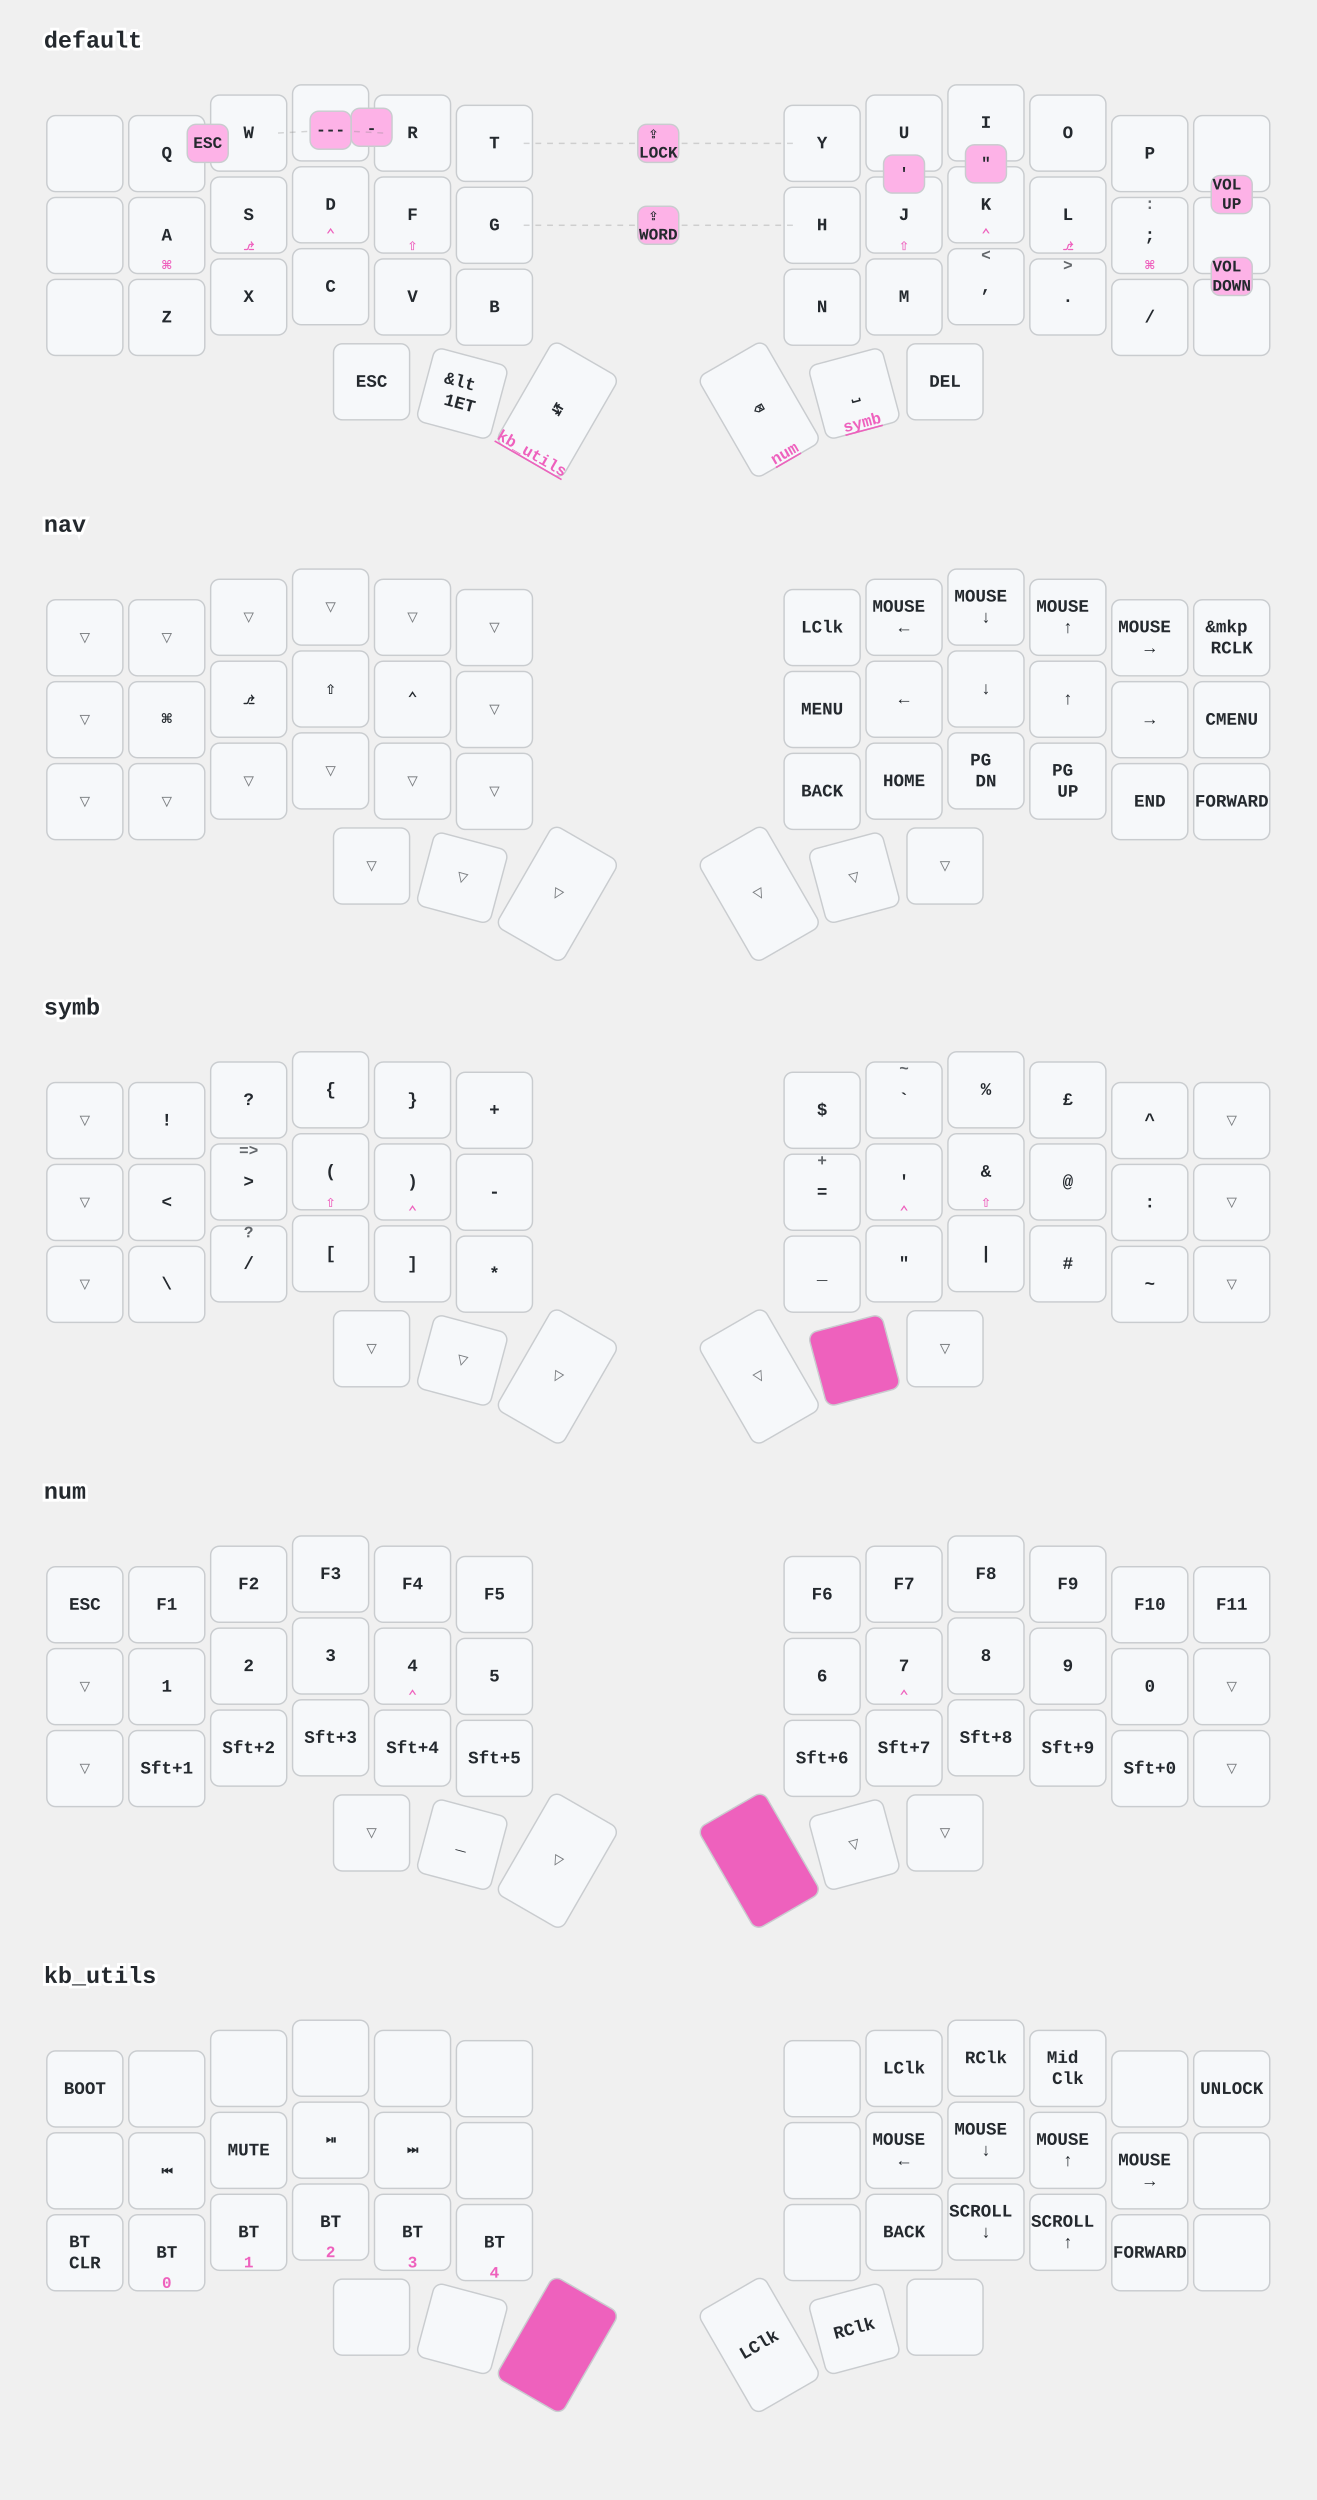
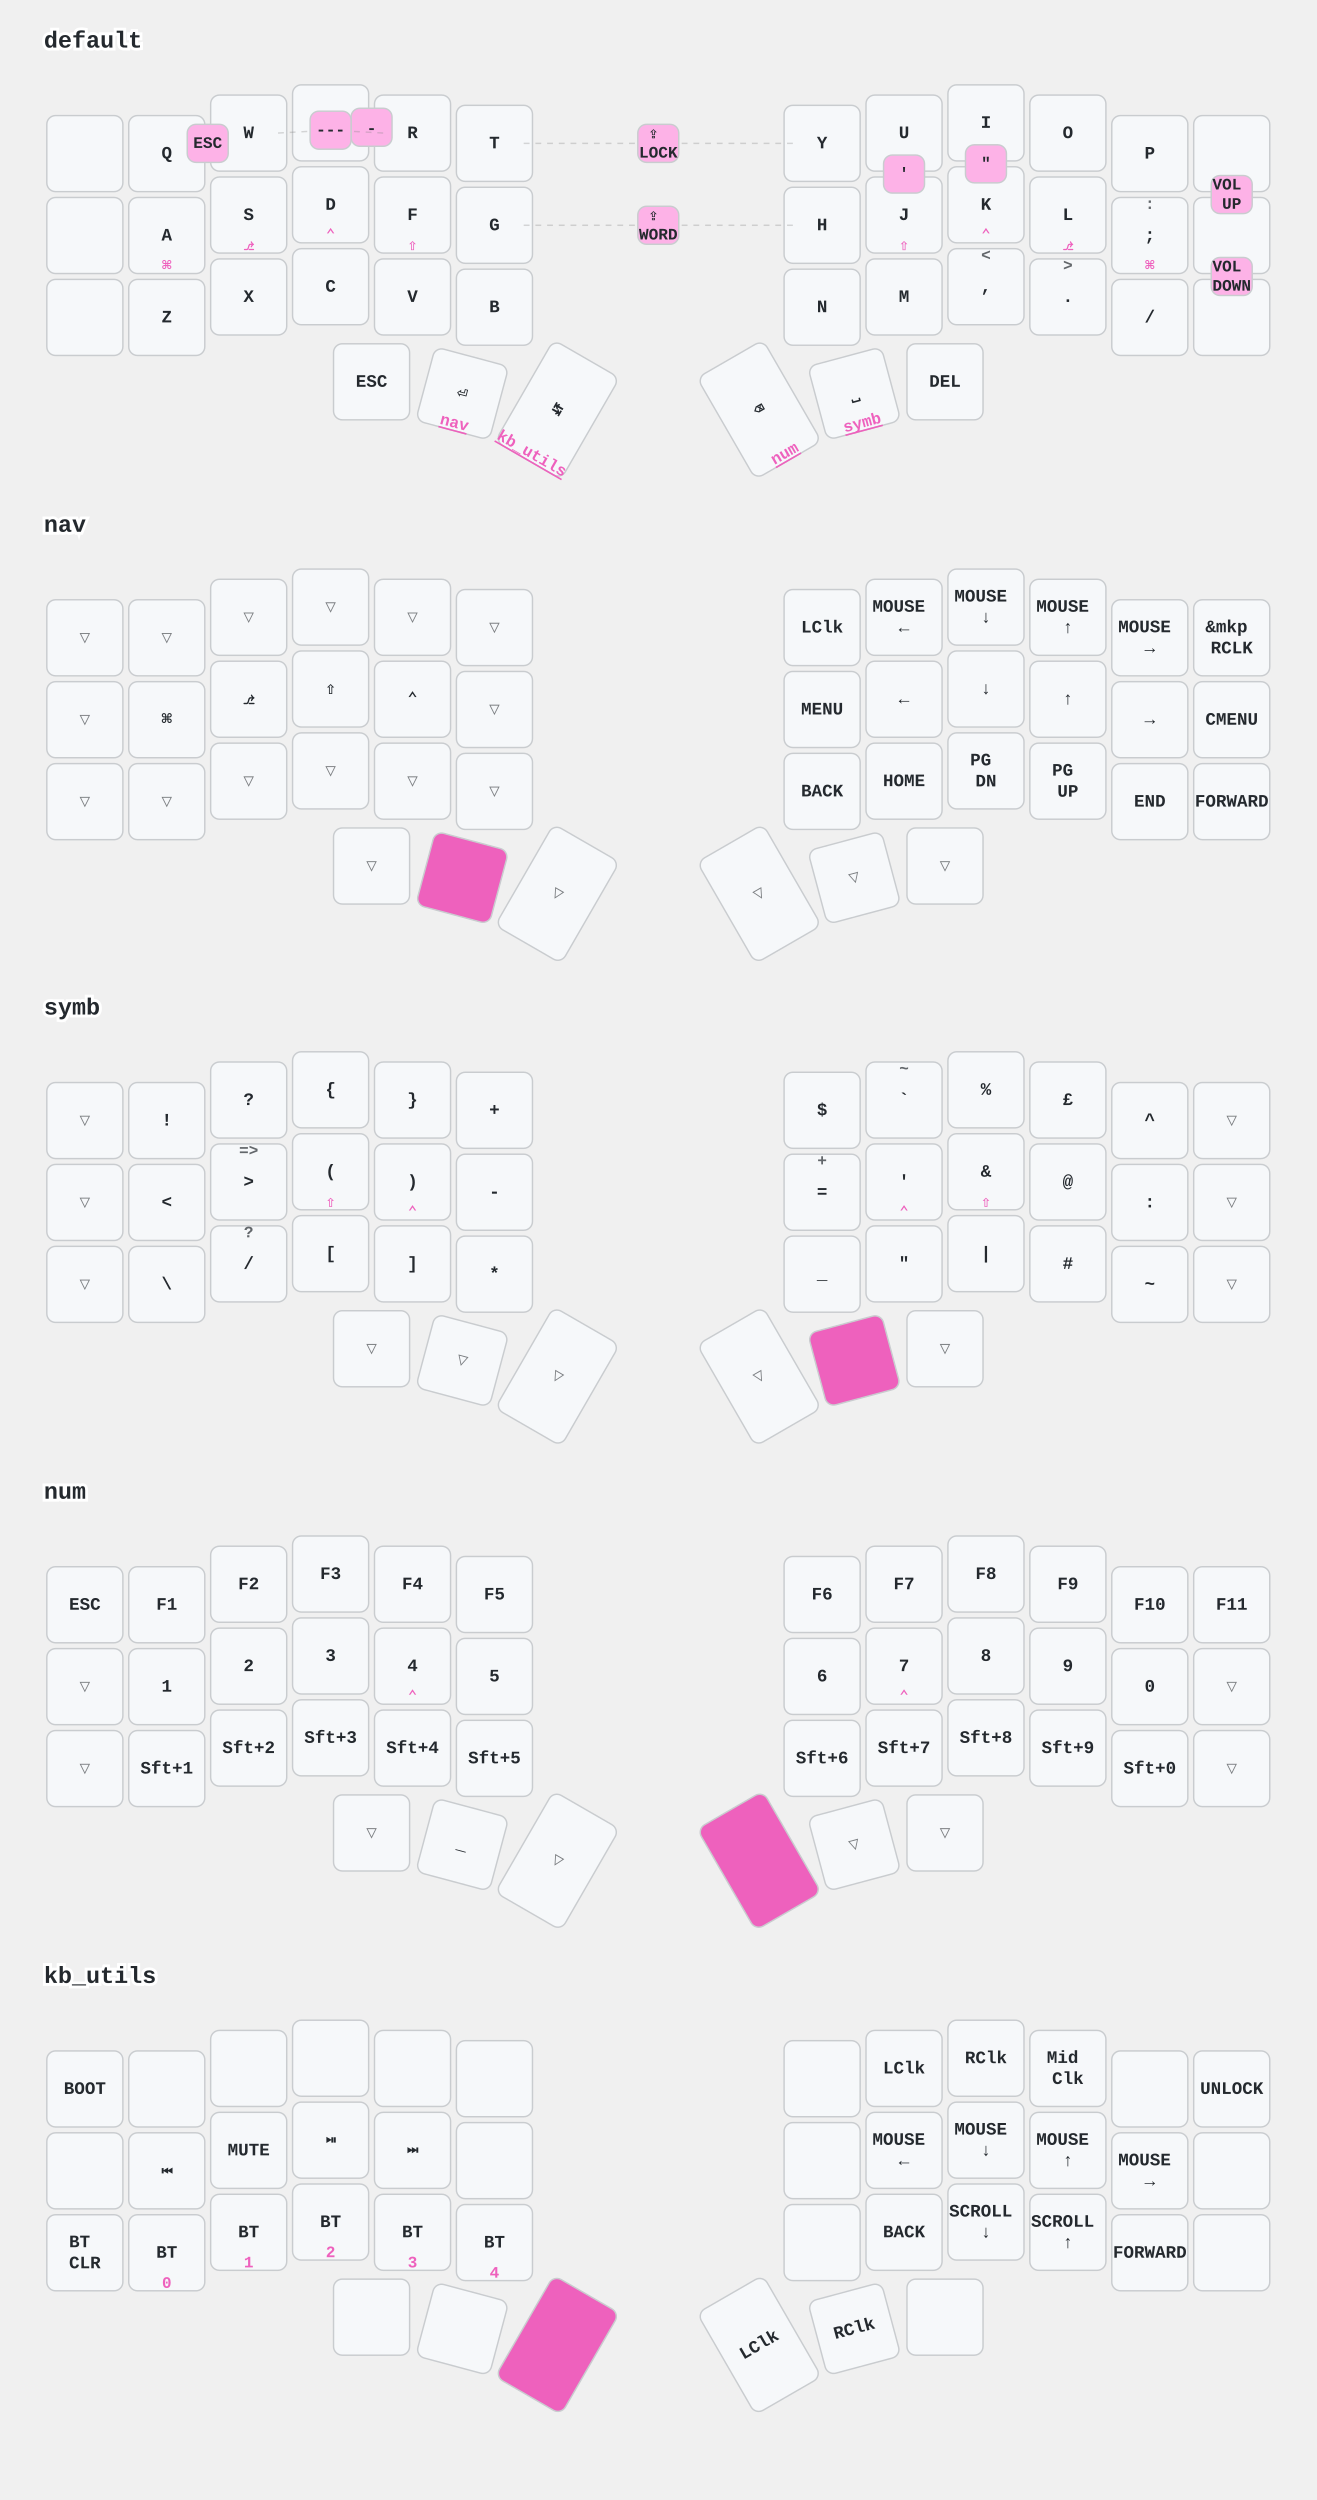
<svg xmlns="http://www.w3.org/2000/svg" width="900" height="1709" viewBox="0 0 900 1709" class="keymap">
  <style>/* inherit to force styles through use tags */
svg path {
    fill: inherit;
}

/* font and background color specifications */
svg.keymap {
    font-family: SFMono-Regular,Consolas,Liberation Mono,Menlo,monospace;
    font-size: 14px;
    font-kerning: normal;
    text-rendering: optimizeLegibility;
    fill: #24292e;
}

/* default key styling */
rect.key {
    fill: #f6f8fa;
}

rect.key, rect.combo {
    stroke: #c9cccf;
    stroke-width: 1;
}

/* default key side styling, only used is draw_key_sides is set */
rect.side {
    filter: brightness(90%);
}

/* color accent for combo boxes */
rect.combo, rect.combo-separate {
    fill: #cdf;
}

/* color accent for held keys */
rect.held, rect.combo.held {
    fill: #fdd;
}

/* color accent for ghost (optional) keys */
rect.ghost, rect.combo.ghost {
    stroke-dasharray: 4, 4;
    stroke-width: 2;
}

text {
    text-anchor: middle;
    dominant-baseline: middle;
}

/* styling for layer labels */
text.label {
    font-weight: bold;
    text-anchor: start;
    stroke: white;
    stroke-width: 4;
    paint-order: stroke;
}

/* styling for optional footer */
text.footer {
    text-anchor: end;
    dominant-baseline: auto;
    stroke: white;
    stroke-width: 4;
    paint-order: stroke;
}

/* styling for combo tap, and key non-tap label text */
text.combo, text.hold, text.shifted, text.left, text.right {
    font-size: 11px;
}

text.hold {
    text-anchor: middle;
    dominant-baseline: auto;
}

text.shifted {
    text-anchor: middle;
    dominant-baseline: hanging;
}

text.left {
    text-anchor: start;
}

text.right {
    text-anchor: end;
}

text.layer-activator {
    text-decoration: underline;
}

/* styling for hold/shifted label text in combo box */
text.combo.hold, text.combo.shifted, text.combo.left, text.combo.right {
    font-size: 8px;
}

/* lighter symbol for transparent keys */
text.trans {
    fill: #7b7e81;
}

/* styling for combo dendrons */
path.combo {
    stroke-width: 1;
    stroke: gray;
    fill: none;
}

/* Start Tabler Icons Cleanup */
/* cannot use height/width with glyphs */
.icon-tabler &gt; path {
    fill: inherit;
    stroke: inherit;
    stroke-width: 2;
}
/* hide tabler's default box */
.icon-tabler &gt; path[stroke="none"][fill="none"] {
    visibility: hidden;
}
/* End Tabler Icons Cleanup */

/* font and background color specifications */
    svg.keymap {
      font-family: Ubuntu Mono, Inconsolata, Consolas, Liberation Mono, Menlo, monospace;
      font-size: 12px;
      font-weight: bold;
      text-rendering: optimizeLegibility;
    }

    /* default key styling */
    rect {
        fill: #f6f8fa;
        stroke: #c9cccf;
        stroke-width: 1;
    }

    /* color accent for combo boxes */
    rect.combo {
        fill: #fdb2e7;
    }

    /* color accent for held keys */
    rect.held, rect.combo.held {
        fill: #ee61bd;
    }

    /* color accent for ghost (optional) keys */
    rect.ghost, rect.combo.ghost {
        fill: #ddd;
    }

    text {
        text-anchor: middle;
        dominant-baseline: middle;
    }

    /* styling for layer labels */
    text.label {
        font-weight: bold;
        font-size: 16px;
        text-anchor: start;
        stroke: white;
        fill: #ee61bd
        stroke-width: 2;
        paint-order: stroke;
    }

    /* styling for combo tap, and key hold/shifted label text */
    text.combo, text.hold, text.shifted {
        font-size: 11px;
    }

    text.hold {
        text-anchor: middle;
        dominant-baseline: auto;
        fill: #ee61bd;
    }

    text.shifted {
        text-anchor: middle;
        dominant-baseline: hanging;
        opacity: 0.7;
    }

    /* styling for hold/shifted label text in combo box */
    text.combo.hold, text.combo.shifted {
        font-size: 8px;
    }

    /* styling for combo dendrons */
    path {
        stroke-width: 1;
        stroke: gray;
        fill: none;
    }
    path.combo {
      stroke-dasharray: 4, 4;
      stroke-opacity: 0.3;
    }
    path.combo {
      stroke-dasharray: 4, 4;
      stroke-opacity: 0.3;
    }</style>
  <g transform="translate(30, 0)" class="layer-default">
    <text x="0" y="28" class="label" id="default">default</text>
    <g transform="translate(0, 56)">
      <g transform="translate(28, 49)" class="key keypos-0">
        <rect rx="6" ry="6" x="-26" y="-26" width="52" height="52" class="key" />
      </g>
      <g transform="translate(84, 49)" class="key keypos-1">
        <rect rx="6" ry="6" x="-26" y="-26" width="52" height="52" class="key" />
        <text x="0" y="0" class="key tap">Q</text>
      </g>
      <g transform="translate(140, 35)" class="key keypos-2">
        <rect rx="6" ry="6" x="-26" y="-26" width="52" height="52" class="key" />
        <text x="0" y="0" class="key tap">W</text>
      </g>
      <g transform="translate(196, 28)" class="key keypos-3">
        <rect rx="6" ry="6" x="-26" y="-26" width="52" height="52" class="key" />
        <text x="0" y="0" class="key tap">E</text>
      </g>
      <g transform="translate(252, 35)" class="key keypos-4">
        <rect rx="6" ry="6" x="-26" y="-26" width="52" height="52" class="key" />
        <text x="0" y="0" class="key tap">R</text>
      </g>
      <g transform="translate(308, 42)" class="key keypos-5">
        <rect rx="6" ry="6" x="-26" y="-26" width="52" height="52" class="key" />
        <text x="0" y="0" class="key tap">T</text>
      </g>
      <g transform="translate(532, 42)" class="key keypos-6">
        <rect rx="6" ry="6" x="-26" y="-26" width="52" height="52" class="key" />
        <text x="0" y="0" class="key tap">Y</text>
      </g>
      <g transform="translate(588, 35)" class="key keypos-7">
        <rect rx="6" ry="6" x="-26" y="-26" width="52" height="52" class="key" />
        <text x="0" y="0" class="key tap">U</text>
      </g>
      <g transform="translate(644, 28)" class="key keypos-8">
        <rect rx="6" ry="6" x="-26" y="-26" width="52" height="52" class="key" />
        <text x="0" y="0" class="key tap">I</text>
      </g>
      <g transform="translate(700, 35)" class="key keypos-9">
        <rect rx="6" ry="6" x="-26" y="-26" width="52" height="52" class="key" />
        <text x="0" y="0" class="key tap">O</text>
      </g>
      <g transform="translate(756, 49)" class="key keypos-10">
        <rect rx="6" ry="6" x="-26" y="-26" width="52" height="52" class="key" />
        <text x="0" y="0" class="key tap">P</text>
      </g>
      <g transform="translate(812, 49)" class="key keypos-11">
        <rect rx="6" ry="6" x="-26" y="-26" width="52" height="52" class="key" />
      </g>
      <g transform="translate(28, 105)" class="key keypos-12">
        <rect rx="6" ry="6" x="-26" y="-26" width="52" height="52" class="key" />
      </g>
      <g transform="translate(84, 105)" class="key keypos-13">
        <rect rx="6" ry="6" x="-26" y="-26" width="52" height="52" class="key" />
        <text x="0" y="0" class="key tap">A</text>
        <text x="0" y="24" class="key hold">⌘</text>
      </g>
      <g transform="translate(140, 91)" class="key keypos-14">
        <rect rx="6" ry="6" x="-26" y="-26" width="52" height="52" class="key" />
        <text x="0" y="0" class="key tap">S</text>
        <text x="0" y="24" class="key hold">⎇</text>
      </g>
      <g transform="translate(196, 84)" class="key keypos-15">
        <rect rx="6" ry="6" x="-26" y="-26" width="52" height="52" class="key" />
        <text x="0" y="0" class="key tap">D</text>
        <text x="0" y="24" class="key hold">⌃</text>
      </g>
      <g transform="translate(252, 91)" class="key keypos-16">
        <rect rx="6" ry="6" x="-26" y="-26" width="52" height="52" class="key" />
        <text x="0" y="0" class="key tap">F</text>
        <text x="0" y="24" class="key hold">⇧</text>
      </g>
      <g transform="translate(308, 98)" class="key keypos-17">
        <rect rx="6" ry="6" x="-26" y="-26" width="52" height="52" class="key" />
        <text x="0" y="0" class="key tap">G</text>
      </g>
      <g transform="translate(532, 98)" class="key keypos-18">
        <rect rx="6" ry="6" x="-26" y="-26" width="52" height="52" class="key" />
        <text x="0" y="0" class="key tap">H</text>
      </g>
      <g transform="translate(588, 91)" class="key keypos-19">
        <rect rx="6" ry="6" x="-26" y="-26" width="52" height="52" class="key" />
        <text x="0" y="0" class="key tap">J</text>
        <text x="0" y="24" class="key hold">⇧</text>
      </g>
      <g transform="translate(644, 84)" class="key keypos-20">
        <rect rx="6" ry="6" x="-26" y="-26" width="52" height="52" class="key" />
        <text x="0" y="0" class="key tap">K</text>
        <text x="0" y="24" class="key hold">⌃</text>
      </g>
      <g transform="translate(700, 91)" class="key keypos-21">
        <rect rx="6" ry="6" x="-26" y="-26" width="52" height="52" class="key" />
        <text x="0" y="0" class="key tap">L</text>
        <text x="0" y="24" class="key hold">⎇</text>
      </g>
      <g transform="translate(756, 105)" class="key keypos-22">
        <rect rx="6" ry="6" x="-26" y="-26" width="52" height="52" class="key" />
        <text x="0" y="0" class="key tap">;</text>
        <text x="0" y="24" class="key hold">⌘</text>
        <text x="0" y="-24" class="key shifted">:</text>
      </g>
      <g transform="translate(812, 105)" class="key keypos-23">
        <rect rx="6" ry="6" x="-26" y="-26" width="52" height="52" class="key" />
      </g>
      <g transform="translate(28, 161)" class="key keypos-24">
        <rect rx="6" ry="6" x="-26" y="-26" width="52" height="52" class="key" />
      </g>
      <g transform="translate(84, 161)" class="key keypos-25">
        <rect rx="6" ry="6" x="-26" y="-26" width="52" height="52" class="key" />
        <text x="0" y="0" class="key tap">Z</text>
      </g>
      <g transform="translate(140, 147)" class="key keypos-26">
        <rect rx="6" ry="6" x="-26" y="-26" width="52" height="52" class="key" />
        <text x="0" y="0" class="key tap">X</text>
      </g>
      <g transform="translate(196, 140)" class="key keypos-27">
        <rect rx="6" ry="6" x="-26" y="-26" width="52" height="52" class="key" />
        <text x="0" y="0" class="key tap">C</text>
      </g>
      <g transform="translate(252, 147)" class="key keypos-28">
        <rect rx="6" ry="6" x="-26" y="-26" width="52" height="52" class="key" />
        <text x="0" y="0" class="key tap">V</text>
      </g>
      <g transform="translate(308, 154)" class="key keypos-29">
        <rect rx="6" ry="6" x="-26" y="-26" width="52" height="52" class="key" />
        <text x="0" y="0" class="key tap">B</text>
      </g>
      <g transform="translate(532, 154)" class="key keypos-30">
        <rect rx="6" ry="6" x="-26" y="-26" width="52" height="52" class="key" />
        <text x="0" y="0" class="key tap">N</text>
      </g>
      <g transform="translate(588, 147)" class="key keypos-31">
        <rect rx="6" ry="6" x="-26" y="-26" width="52" height="52" class="key" />
        <text x="0" y="0" class="key tap">M</text>
      </g>
      <g transform="translate(644, 140)" class="key keypos-32">
        <rect rx="6" ry="6" x="-26" y="-26" width="52" height="52" class="key" />
        <text x="0" y="0" class="key tap">,</text>
        <text x="0" y="-24" class="key shifted">&lt;</text>
      </g>
      <g transform="translate(700, 147)" class="key keypos-33">
        <rect rx="6" ry="6" x="-26" y="-26" width="52" height="52" class="key" />
        <text x="0" y="0" class="key tap">.</text>
        <text x="0" y="-24" class="key shifted">&gt;</text>
      </g>
      <g transform="translate(756, 161)" class="key keypos-34">
        <rect rx="6" ry="6" x="-26" y="-26" width="52" height="52" class="key" />
        <text x="0" y="0" class="key tap">/</text>
      </g>
      <g transform="translate(812, 161)" class="key keypos-35">
        <rect rx="6" ry="6" x="-26" y="-26" width="52" height="52" class="key" />
      </g>
      <g transform="translate(224, 205)" class="key keypos-36">
        <rect rx="6" ry="6" x="-26" y="-26" width="52" height="52" class="key" />
        <text x="0" y="0" class="key tap">ESC</text>
      </g>
      <g transform="translate(286, 213) rotate(15.0)" class="key keypos-37">
        <rect rx="6" ry="6" x="-26" y="-26" width="52" height="52" class="key" />
-         <text x="0" y="0" class="key tap">
-           <tspan x="0" dy="-0.6em">&amp;lt</tspan>
-           <tspan x="0" dy="1.2em">1ET</tspan>
-         </text>
+         <text x="0" y="0" class="key tap">⏎</text>
+         <a href="#nav">
+           <text x="0" y="24" class="key hold layer-activator">nav</text>
+         </a>
      </g>
      <g transform="translate(351, 224) rotate(30.0)" class="key keypos-38">
        <rect rx="6" ry="6" x="-26" y="-40" width="52" height="80" class="key" />
        <text x="0" y="0" class="key tap">↹</text>
        <a href="#kb_utils">
          <text x="0" y="38" class="key hold layer-activator">kb_utils</text>
        </a>
      </g>
      <g transform="translate(489, 224) rotate(-30.0)" class="key keypos-39">
        <rect rx="6" ry="6" x="-26" y="-40" width="52" height="80" class="key" />
        <text x="0" y="0" class="key tap">⌫</text>
        <a href="#num">
          <text x="0" y="38" class="key hold layer-activator">num</text>
        </a>
      </g>
      <g transform="translate(554, 213) rotate(-15.0)" class="key keypos-40">
        <rect rx="6" ry="6" x="-26" y="-26" width="52" height="52" class="key" />
        <text x="0" y="0" class="key tap">⎵</text>
        <a href="#symb">
          <text x="0" y="24" class="key hold layer-activator">symb</text>
        </a>
      </g>
      <g transform="translate(616, 205)" class="key keypos-41">
        <rect rx="6" ry="6" x="-26" y="-26" width="52" height="52" class="key" />
        <text x="0" y="0" class="key tap">DEL</text>
      </g>
      <g class="combo combopos-0">
        <path d="M420,98 l-93,0" class="combo" />
        <path d="M420,98 l93,0" class="combo" />
        <rect rx="6" ry="6" x="406" y="85" width="28" height="26" class="combo" />
        <text x="420" y="98" class="combo tap">
          <tspan x="420" dy="-0.6em">⇪</tspan>
          <tspan x="420" dy="1.2em">WORD</tspan>
        </text>
      </g>
      <g class="combo combopos-1">
        <rect rx="6" ry="6" x="98" y="29" width="28" height="26" class="combo" />
        <text x="112" y="42" class="combo tap">ESC</text>
      </g>
      <g class="combo combopos-2">
        <rect rx="6" ry="6" x="798" y="64" width="28" height="26" class="combo" />
        <text x="812" y="77" class="combo tap">
          <tspan x="812" dy="-0.6em">VOL</tspan>
          <tspan x="812" dy="1.2em">UP</tspan>
        </text>
      </g>
      <g class="combo combopos-3">
        <rect rx="6" ry="6" x="798" y="120" width="28" height="26" class="combo" />
        <text x="812" y="133" class="combo tap">
          <tspan x="812" dy="-0.6em">VOL</tspan>
          <tspan x="812" dy="1.2em">DOWN</tspan>
        </text>
      </g>
      <g class="combo combopos-4">
        <path d="M420,42 l-93,0" class="combo" />
        <path d="M420,42 l93,0" class="combo" />
        <rect rx="6" ry="6" x="406" y="29" width="28" height="26" class="combo" />
        <text x="420" y="42" class="combo tap">
          <tspan x="420" dy="-0.6em">⇪</tspan>
          <tspan x="420" dy="1.2em">LOCK</tspan>
        </text>
      </g>
      <g class="combo combopos-5">
        <rect rx="6" ry="6" x="210" y="18" width="28" height="26" class="combo" />
        <text x="224" y="32" class="combo tap">-</text>
      </g>
      <g class="combo combopos-6">
        <path d="M196,33 l-37,2" class="combo" />
        <path d="M196,33 l37,2" class="combo" />
        <rect rx="6" ry="6" x="182" y="20" width="28" height="26" class="combo" />
        <text x="196" y="33" class="combo tap">---</text>
      </g>
      <g class="combo combopos-8">
        <rect rx="6" ry="6" x="574" y="50" width="28" height="26" class="combo" />
        <text x="588" y="63" class="combo tap">'</text>
      </g>
      <g class="combo combopos-9">
        <rect rx="6" ry="6" x="630" y="43" width="28" height="26" class="combo" />
        <text x="644" y="56" class="combo tap">"</text>
      </g>
    </g>
  </g>
  <g transform="translate(30, 331)" class="layer-nav">
    <text x="0" y="28" class="label" id="nav">nav</text>
    <g transform="translate(0, 56)">
      <g transform="translate(28, 49)" class="key trans keypos-0">
        <rect rx="6" ry="6" x="-26" y="-26" width="52" height="52" class="key trans" />
        <text x="0" y="0" class="key trans tap">▽</text>
      </g>
      <g transform="translate(84, 49)" class="key trans keypos-1">
        <rect rx="6" ry="6" x="-26" y="-26" width="52" height="52" class="key trans" />
        <text x="0" y="0" class="key trans tap">▽</text>
      </g>
      <g transform="translate(140, 35)" class="key trans keypos-2">
        <rect rx="6" ry="6" x="-26" y="-26" width="52" height="52" class="key trans" />
        <text x="0" y="0" class="key trans tap">▽</text>
      </g>
      <g transform="translate(196, 28)" class="key trans keypos-3">
        <rect rx="6" ry="6" x="-26" y="-26" width="52" height="52" class="key trans" />
        <text x="0" y="0" class="key trans tap">▽</text>
      </g>
      <g transform="translate(252, 35)" class="key trans keypos-4">
        <rect rx="6" ry="6" x="-26" y="-26" width="52" height="52" class="key trans" />
        <text x="0" y="0" class="key trans tap">▽</text>
      </g>
      <g transform="translate(308, 42)" class="key trans keypos-5">
        <rect rx="6" ry="6" x="-26" y="-26" width="52" height="52" class="key trans" />
        <text x="0" y="0" class="key trans tap">▽</text>
      </g>
      <g transform="translate(532, 42)" class="key keypos-6">
        <rect rx="6" ry="6" x="-26" y="-26" width="52" height="52" class="key" />
        <text x="0" y="0" class="key tap">LClk</text>
      </g>
      <g transform="translate(588, 35)" class="key keypos-7">
        <rect rx="6" ry="6" x="-26" y="-26" width="52" height="52" class="key" />
        <text x="0" y="0" class="key tap">
          <tspan x="0" dy="-0.6em">MOUSE</tspan>
          <tspan x="0" dy="1.2em">←</tspan>
        </text>
      </g>
      <g transform="translate(644, 28)" class="key keypos-8">
        <rect rx="6" ry="6" x="-26" y="-26" width="52" height="52" class="key" />
        <text x="0" y="0" class="key tap">
          <tspan x="0" dy="-0.6em">MOUSE</tspan>
          <tspan x="0" dy="1.2em">↓</tspan>
        </text>
      </g>
      <g transform="translate(700, 35)" class="key keypos-9">
        <rect rx="6" ry="6" x="-26" y="-26" width="52" height="52" class="key" />
        <text x="0" y="0" class="key tap">
          <tspan x="0" dy="-0.6em">MOUSE</tspan>
          <tspan x="0" dy="1.2em">↑</tspan>
        </text>
      </g>
      <g transform="translate(756, 49)" class="key keypos-10">
        <rect rx="6" ry="6" x="-26" y="-26" width="52" height="52" class="key" />
        <text x="0" y="0" class="key tap">
          <tspan x="0" dy="-0.6em">MOUSE</tspan>
          <tspan x="0" dy="1.2em">→</tspan>
        </text>
      </g>
      <g transform="translate(812, 49)" class="key keypos-11">
        <rect rx="6" ry="6" x="-26" y="-26" width="52" height="52" class="key" />
        <text x="0" y="0" class="key tap">
          <tspan x="0" dy="-0.6em">&amp;mkp</tspan>
          <tspan x="0" dy="1.2em">RCLK</tspan>
        </text>
      </g>
      <g transform="translate(28, 105)" class="key trans keypos-12">
        <rect rx="6" ry="6" x="-26" y="-26" width="52" height="52" class="key trans" />
        <text x="0" y="0" class="key trans tap">▽</text>
      </g>
      <g transform="translate(84, 105)" class="key keypos-13">
        <rect rx="6" ry="6" x="-26" y="-26" width="52" height="52" class="key" />
        <text x="0" y="0" class="key tap">⌘</text>
      </g>
      <g transform="translate(140, 91)" class="key keypos-14">
        <rect rx="6" ry="6" x="-26" y="-26" width="52" height="52" class="key" />
        <text x="0" y="0" class="key tap">⎇</text>
      </g>
      <g transform="translate(196, 84)" class="key keypos-15">
        <rect rx="6" ry="6" x="-26" y="-26" width="52" height="52" class="key" />
        <text x="0" y="0" class="key tap">⇧</text>
      </g>
      <g transform="translate(252, 91)" class="key keypos-16">
        <rect rx="6" ry="6" x="-26" y="-26" width="52" height="52" class="key" />
        <text x="0" y="0" class="key tap">⌃</text>
      </g>
      <g transform="translate(308, 98)" class="key trans keypos-17">
        <rect rx="6" ry="6" x="-26" y="-26" width="52" height="52" class="key trans" />
        <text x="0" y="0" class="key trans tap">▽</text>
      </g>
      <g transform="translate(532, 98)" class="key keypos-18">
        <rect rx="6" ry="6" x="-26" y="-26" width="52" height="52" class="key" />
        <text x="0" y="0" class="key tap">MENU</text>
      </g>
      <g transform="translate(588, 91)" class="key keypos-19">
        <rect rx="6" ry="6" x="-26" y="-26" width="52" height="52" class="key" />
        <text x="0" y="0" class="key tap">←</text>
      </g>
      <g transform="translate(644, 84)" class="key keypos-20">
        <rect rx="6" ry="6" x="-26" y="-26" width="52" height="52" class="key" />
        <text x="0" y="0" class="key tap">↓</text>
      </g>
      <g transform="translate(700, 91)" class="key keypos-21">
        <rect rx="6" ry="6" x="-26" y="-26" width="52" height="52" class="key" />
        <text x="0" y="0" class="key tap">↑</text>
      </g>
      <g transform="translate(756, 105)" class="key keypos-22">
        <rect rx="6" ry="6" x="-26" y="-26" width="52" height="52" class="key" />
        <text x="0" y="0" class="key tap">→</text>
      </g>
      <g transform="translate(812, 105)" class="key keypos-23">
        <rect rx="6" ry="6" x="-26" y="-26" width="52" height="52" class="key" />
        <text x="0" y="0" class="key tap">CMENU</text>
      </g>
      <g transform="translate(28, 161)" class="key trans keypos-24">
        <rect rx="6" ry="6" x="-26" y="-26" width="52" height="52" class="key trans" />
        <text x="0" y="0" class="key trans tap">▽</text>
      </g>
      <g transform="translate(84, 161)" class="key trans keypos-25">
        <rect rx="6" ry="6" x="-26" y="-26" width="52" height="52" class="key trans" />
        <text x="0" y="0" class="key trans tap">▽</text>
      </g>
      <g transform="translate(140, 147)" class="key trans keypos-26">
        <rect rx="6" ry="6" x="-26" y="-26" width="52" height="52" class="key trans" />
        <text x="0" y="0" class="key trans tap">▽</text>
      </g>
      <g transform="translate(196, 140)" class="key trans keypos-27">
        <rect rx="6" ry="6" x="-26" y="-26" width="52" height="52" class="key trans" />
        <text x="0" y="0" class="key trans tap">▽</text>
      </g>
      <g transform="translate(252, 147)" class="key trans keypos-28">
        <rect rx="6" ry="6" x="-26" y="-26" width="52" height="52" class="key trans" />
        <text x="0" y="0" class="key trans tap">▽</text>
      </g>
      <g transform="translate(308, 154)" class="key trans keypos-29">
        <rect rx="6" ry="6" x="-26" y="-26" width="52" height="52" class="key trans" />
        <text x="0" y="0" class="key trans tap">▽</text>
      </g>
      <g transform="translate(532, 154)" class="key keypos-30">
        <rect rx="6" ry="6" x="-26" y="-26" width="52" height="52" class="key" />
        <text x="0" y="0" class="key tap">BACK</text>
      </g>
      <g transform="translate(588, 147)" class="key keypos-31">
        <rect rx="6" ry="6" x="-26" y="-26" width="52" height="52" class="key" />
        <text x="0" y="0" class="key tap">HOME</text>
      </g>
      <g transform="translate(644, 140)" class="key keypos-32">
        <rect rx="6" ry="6" x="-26" y="-26" width="52" height="52" class="key" />
        <text x="0" y="0" class="key tap">
          <tspan x="0" dy="-0.6em">PG</tspan>
          <tspan x="0" dy="1.2em">DN</tspan>
        </text>
      </g>
      <g transform="translate(700, 147)" class="key keypos-33">
        <rect rx="6" ry="6" x="-26" y="-26" width="52" height="52" class="key" />
        <text x="0" y="0" class="key tap">
          <tspan x="0" dy="-0.6em">PG</tspan>
          <tspan x="0" dy="1.2em">UP</tspan>
        </text>
      </g>
      <g transform="translate(756, 161)" class="key keypos-34">
        <rect rx="6" ry="6" x="-26" y="-26" width="52" height="52" class="key" />
        <text x="0" y="0" class="key tap">END</text>
      </g>
      <g transform="translate(812, 161)" class="key keypos-35">
        <rect rx="6" ry="6" x="-26" y="-26" width="52" height="52" class="key" />
        <text x="0" y="0" class="key tap">FORWARD</text>
      </g>
      <g transform="translate(224, 205)" class="key trans keypos-36">
        <rect rx="6" ry="6" x="-26" y="-26" width="52" height="52" class="key trans" />
        <text x="0" y="0" class="key trans tap">▽</text>
      </g>
-       <g transform="translate(286, 213) rotate(15.0)" class="key trans keypos-37">
-         <rect rx="6" ry="6" x="-26" y="-26" width="52" height="52" class="key trans" />
-         <text x="0" y="0" class="key trans tap">▽</text>
+       <g transform="translate(286, 213) rotate(15.0)" class="key held keypos-37">
+         <rect rx="6" ry="6" x="-26" y="-26" width="52" height="52" class="key held" />
      </g>
      <g transform="translate(351, 224) rotate(30.0)" class="key trans keypos-38">
        <rect rx="6" ry="6" x="-26" y="-40" width="52" height="80" class="key trans" />
        <text x="0" y="0" class="key trans tap">▽</text>
      </g>
      <g transform="translate(489, 224) rotate(-30.0)" class="key trans keypos-39">
        <rect rx="6" ry="6" x="-26" y="-40" width="52" height="80" class="key trans" />
        <text x="0" y="0" class="key trans tap">▽</text>
      </g>
      <g transform="translate(554, 213) rotate(-15.0)" class="key trans keypos-40">
        <rect rx="6" ry="6" x="-26" y="-26" width="52" height="52" class="key trans" />
        <text x="0" y="0" class="key trans tap">▽</text>
      </g>
      <g transform="translate(616, 205)" class="key trans keypos-41">
        <rect rx="6" ry="6" x="-26" y="-26" width="52" height="52" class="key trans" />
        <text x="0" y="0" class="key trans tap">▽</text>
      </g>
    </g>
  </g>
  <g transform="translate(30, 661)" class="layer-symb">
    <text x="0" y="28" class="label" id="symb">symb</text>
    <g transform="translate(0, 56)">
      <g transform="translate(28, 49)" class="key trans keypos-0">
        <rect rx="6" ry="6" x="-26" y="-26" width="52" height="52" class="key trans" />
        <text x="0" y="0" class="key trans tap">▽</text>
      </g>
      <g transform="translate(84, 49)" class="key keypos-1">
        <rect rx="6" ry="6" x="-26" y="-26" width="52" height="52" class="key" />
        <text x="0" y="0" class="key tap">!</text>
      </g>
      <g transform="translate(140, 35)" class="key keypos-2">
        <rect rx="6" ry="6" x="-26" y="-26" width="52" height="52" class="key" />
        <text x="0" y="0" class="key tap">?</text>
      </g>
      <g transform="translate(196, 28)" class="key keypos-3">
        <rect rx="6" ry="6" x="-26" y="-26" width="52" height="52" class="key" />
        <text x="0" y="0" class="key tap">{</text>
      </g>
      <g transform="translate(252, 35)" class="key keypos-4">
        <rect rx="6" ry="6" x="-26" y="-26" width="52" height="52" class="key" />
        <text x="0" y="0" class="key tap">}</text>
      </g>
      <g transform="translate(308, 42)" class="key keypos-5">
        <rect rx="6" ry="6" x="-26" y="-26" width="52" height="52" class="key" />
        <text x="0" y="0" class="key tap">+</text>
      </g>
      <g transform="translate(532, 42)" class="key keypos-6">
        <rect rx="6" ry="6" x="-26" y="-26" width="52" height="52" class="key" />
        <text x="0" y="0" class="key tap">$</text>
      </g>
      <g transform="translate(588, 35)" class="key keypos-7">
        <rect rx="6" ry="6" x="-26" y="-26" width="52" height="52" class="key" />
        <text x="0" y="0" class="key tap">`</text>
        <text x="0" y="-24" class="key shifted">~</text>
      </g>
      <g transform="translate(644, 28)" class="key keypos-8">
        <rect rx="6" ry="6" x="-26" y="-26" width="52" height="52" class="key" />
        <text x="0" y="0" class="key tap">%</text>
      </g>
      <g transform="translate(700, 35)" class="key keypos-9">
        <rect rx="6" ry="6" x="-26" y="-26" width="52" height="52" class="key" />
        <text x="0" y="0" class="key tap">£</text>
      </g>
      <g transform="translate(756, 49)" class="key keypos-10">
        <rect rx="6" ry="6" x="-26" y="-26" width="52" height="52" class="key" />
        <text x="0" y="0" class="key tap">^</text>
      </g>
      <g transform="translate(812, 49)" class="key trans keypos-11">
        <rect rx="6" ry="6" x="-26" y="-26" width="52" height="52" class="key trans" />
        <text x="0" y="0" class="key trans tap">▽</text>
      </g>
      <g transform="translate(28, 105)" class="key trans keypos-12">
        <rect rx="6" ry="6" x="-26" y="-26" width="52" height="52" class="key trans" />
        <text x="0" y="0" class="key trans tap">▽</text>
      </g>
      <g transform="translate(84, 105)" class="key keypos-13">
        <rect rx="6" ry="6" x="-26" y="-26" width="52" height="52" class="key" />
        <text x="0" y="0" class="key tap">&lt;</text>
      </g>
      <g transform="translate(140, 91)" class="key keypos-14">
        <rect rx="6" ry="6" x="-26" y="-26" width="52" height="52" class="key" />
        <text x="0" y="0" class="key tap">&gt;</text>
        <text x="0" y="-24" class="key shifted">=&gt;</text>
      </g>
      <g transform="translate(196, 84)" class="key keypos-15">
        <rect rx="6" ry="6" x="-26" y="-26" width="52" height="52" class="key" />
        <text x="0" y="0" class="key tap">(</text>
        <text x="0" y="24" class="key hold">⇧</text>
      </g>
      <g transform="translate(252, 91)" class="key keypos-16">
        <rect rx="6" ry="6" x="-26" y="-26" width="52" height="52" class="key" />
        <text x="0" y="0" class="key tap">)</text>
        <text x="0" y="24" class="key hold">⌃</text>
      </g>
      <g transform="translate(308, 98)" class="key keypos-17">
        <rect rx="6" ry="6" x="-26" y="-26" width="52" height="52" class="key" />
        <text x="0" y="0" class="key tap">-</text>
      </g>
      <g transform="translate(532, 98)" class="key keypos-18">
        <rect rx="6" ry="6" x="-26" y="-26" width="52" height="52" class="key" />
        <text x="0" y="0" class="key tap">=</text>
        <text x="0" y="-24" class="key shifted">+</text>
      </g>
      <g transform="translate(588, 91)" class="key keypos-19">
        <rect rx="6" ry="6" x="-26" y="-26" width="52" height="52" class="key" />
        <text x="0" y="0" class="key tap">'</text>
        <text x="0" y="24" class="key hold">⌃</text>
      </g>
      <g transform="translate(644, 84)" class="key keypos-20">
        <rect rx="6" ry="6" x="-26" y="-26" width="52" height="52" class="key" />
        <text x="0" y="0" class="key tap">&amp;</text>
        <text x="0" y="24" class="key hold">⇧</text>
      </g>
      <g transform="translate(700, 91)" class="key keypos-21">
        <rect rx="6" ry="6" x="-26" y="-26" width="52" height="52" class="key" />
        <text x="0" y="0" class="key tap">@</text>
      </g>
      <g transform="translate(756, 105)" class="key keypos-22">
        <rect rx="6" ry="6" x="-26" y="-26" width="52" height="52" class="key" />
        <text x="0" y="0" class="key tap">:</text>
      </g>
      <g transform="translate(812, 105)" class="key trans keypos-23">
        <rect rx="6" ry="6" x="-26" y="-26" width="52" height="52" class="key trans" />
        <text x="0" y="0" class="key trans tap">▽</text>
      </g>
      <g transform="translate(28, 161)" class="key trans keypos-24">
        <rect rx="6" ry="6" x="-26" y="-26" width="52" height="52" class="key trans" />
        <text x="0" y="0" class="key trans tap">▽</text>
      </g>
      <g transform="translate(84, 161)" class="key keypos-25">
        <rect rx="6" ry="6" x="-26" y="-26" width="52" height="52" class="key" />
        <text x="0" y="0" class="key tap">\</text>
      </g>
      <g transform="translate(140, 147)" class="key keypos-26">
        <rect rx="6" ry="6" x="-26" y="-26" width="52" height="52" class="key" />
        <text x="0" y="0" class="key tap">/</text>
        <text x="0" y="-24" class="key shifted">?</text>
      </g>
      <g transform="translate(196, 140)" class="key keypos-27">
        <rect rx="6" ry="6" x="-26" y="-26" width="52" height="52" class="key" />
        <text x="0" y="0" class="key tap">[</text>
      </g>
      <g transform="translate(252, 147)" class="key keypos-28">
        <rect rx="6" ry="6" x="-26" y="-26" width="52" height="52" class="key" />
        <text x="0" y="0" class="key tap">]</text>
      </g>
      <g transform="translate(308, 154)" class="key keypos-29">
        <rect rx="6" ry="6" x="-26" y="-26" width="52" height="52" class="key" />
        <text x="0" y="0" class="key tap">*</text>
      </g>
      <g transform="translate(532, 154)" class="key keypos-30">
        <rect rx="6" ry="6" x="-26" y="-26" width="52" height="52" class="key" />
        <text x="0" y="0" class="key tap">_</text>
      </g>
      <g transform="translate(588, 147)" class="key keypos-31">
        <rect rx="6" ry="6" x="-26" y="-26" width="52" height="52" class="key" />
        <text x="0" y="0" class="key tap">"</text>
      </g>
      <g transform="translate(644, 140)" class="key keypos-32">
        <rect rx="6" ry="6" x="-26" y="-26" width="52" height="52" class="key" />
        <text x="0" y="0" class="key tap">|</text>
      </g>
      <g transform="translate(700, 147)" class="key keypos-33">
        <rect rx="6" ry="6" x="-26" y="-26" width="52" height="52" class="key" />
        <text x="0" y="0" class="key tap">#</text>
      </g>
      <g transform="translate(756, 161)" class="key keypos-34">
        <rect rx="6" ry="6" x="-26" y="-26" width="52" height="52" class="key" />
        <text x="0" y="0" class="key tap">~</text>
      </g>
      <g transform="translate(812, 161)" class="key trans keypos-35">
        <rect rx="6" ry="6" x="-26" y="-26" width="52" height="52" class="key trans" />
        <text x="0" y="0" class="key trans tap">▽</text>
      </g>
      <g transform="translate(224, 205)" class="key trans keypos-36">
        <rect rx="6" ry="6" x="-26" y="-26" width="52" height="52" class="key trans" />
        <text x="0" y="0" class="key trans tap">▽</text>
      </g>
      <g transform="translate(286, 213) rotate(15.0)" class="key trans keypos-37">
        <rect rx="6" ry="6" x="-26" y="-26" width="52" height="52" class="key trans" />
        <text x="0" y="0" class="key trans tap">▽</text>
      </g>
      <g transform="translate(351, 224) rotate(30.0)" class="key trans keypos-38">
        <rect rx="6" ry="6" x="-26" y="-40" width="52" height="80" class="key trans" />
        <text x="0" y="0" class="key trans tap">▽</text>
      </g>
      <g transform="translate(489, 224) rotate(-30.0)" class="key trans keypos-39">
        <rect rx="6" ry="6" x="-26" y="-40" width="52" height="80" class="key trans" />
        <text x="0" y="0" class="key trans tap">▽</text>
      </g>
      <g transform="translate(554, 213) rotate(-15.0)" class="key held keypos-40">
        <rect rx="6" ry="6" x="-26" y="-26" width="52" height="52" class="key held" />
      </g>
      <g transform="translate(616, 205)" class="key trans keypos-41">
        <rect rx="6" ry="6" x="-26" y="-26" width="52" height="52" class="key trans" />
        <text x="0" y="0" class="key trans tap">▽</text>
      </g>
    </g>
  </g>
  <g transform="translate(30, 992)" class="layer-num">
    <text x="0" y="28" class="label" id="num">num</text>
    <g transform="translate(0, 56)">
      <g transform="translate(28, 49)" class="key keypos-0">
        <rect rx="6" ry="6" x="-26" y="-26" width="52" height="52" class="key" />
        <text x="0" y="0" class="key tap">ESC</text>
      </g>
      <g transform="translate(84, 49)" class="key keypos-1">
        <rect rx="6" ry="6" x="-26" y="-26" width="52" height="52" class="key" />
        <text x="0" y="0" class="key tap">F1</text>
      </g>
      <g transform="translate(140, 35)" class="key keypos-2">
        <rect rx="6" ry="6" x="-26" y="-26" width="52" height="52" class="key" />
        <text x="0" y="0" class="key tap">F2</text>
      </g>
      <g transform="translate(196, 28)" class="key keypos-3">
        <rect rx="6" ry="6" x="-26" y="-26" width="52" height="52" class="key" />
        <text x="0" y="0" class="key tap">F3</text>
      </g>
      <g transform="translate(252, 35)" class="key keypos-4">
        <rect rx="6" ry="6" x="-26" y="-26" width="52" height="52" class="key" />
        <text x="0" y="0" class="key tap">F4</text>
      </g>
      <g transform="translate(308, 42)" class="key keypos-5">
        <rect rx="6" ry="6" x="-26" y="-26" width="52" height="52" class="key" />
        <text x="0" y="0" class="key tap">F5</text>
      </g>
      <g transform="translate(532, 42)" class="key keypos-6">
        <rect rx="6" ry="6" x="-26" y="-26" width="52" height="52" class="key" />
        <text x="0" y="0" class="key tap">F6</text>
      </g>
      <g transform="translate(588, 35)" class="key keypos-7">
        <rect rx="6" ry="6" x="-26" y="-26" width="52" height="52" class="key" />
        <text x="0" y="0" class="key tap">F7</text>
      </g>
      <g transform="translate(644, 28)" class="key keypos-8">
        <rect rx="6" ry="6" x="-26" y="-26" width="52" height="52" class="key" />
        <text x="0" y="0" class="key tap">F8</text>
      </g>
      <g transform="translate(700, 35)" class="key keypos-9">
        <rect rx="6" ry="6" x="-26" y="-26" width="52" height="52" class="key" />
        <text x="0" y="0" class="key tap">F9</text>
      </g>
      <g transform="translate(756, 49)" class="key keypos-10">
        <rect rx="6" ry="6" x="-26" y="-26" width="52" height="52" class="key" />
        <text x="0" y="0" class="key tap">F10</text>
      </g>
      <g transform="translate(812, 49)" class="key keypos-11">
        <rect rx="6" ry="6" x="-26" y="-26" width="52" height="52" class="key" />
        <text x="0" y="0" class="key tap">F11</text>
      </g>
      <g transform="translate(28, 105)" class="key trans keypos-12">
        <rect rx="6" ry="6" x="-26" y="-26" width="52" height="52" class="key trans" />
        <text x="0" y="0" class="key trans tap">▽</text>
      </g>
      <g transform="translate(84, 105)" class="key keypos-13">
        <rect rx="6" ry="6" x="-26" y="-26" width="52" height="52" class="key" />
        <text x="0" y="0" class="key tap">1</text>
      </g>
      <g transform="translate(140, 91)" class="key keypos-14">
        <rect rx="6" ry="6" x="-26" y="-26" width="52" height="52" class="key" />
        <text x="0" y="0" class="key tap">2</text>
      </g>
      <g transform="translate(196, 84)" class="key keypos-15">
        <rect rx="6" ry="6" x="-26" y="-26" width="52" height="52" class="key" />
        <text x="0" y="0" class="key tap">3</text>
      </g>
      <g transform="translate(252, 91)" class="key keypos-16">
        <rect rx="6" ry="6" x="-26" y="-26" width="52" height="52" class="key" />
        <text x="0" y="0" class="key tap">4</text>
        <text x="0" y="24" class="key hold">⌃</text>
      </g>
      <g transform="translate(308, 98)" class="key keypos-17">
        <rect rx="6" ry="6" x="-26" y="-26" width="52" height="52" class="key" />
        <text x="0" y="0" class="key tap">5</text>
      </g>
      <g transform="translate(532, 98)" class="key keypos-18">
        <rect rx="6" ry="6" x="-26" y="-26" width="52" height="52" class="key" />
        <text x="0" y="0" class="key tap">6</text>
      </g>
      <g transform="translate(588, 91)" class="key keypos-19">
        <rect rx="6" ry="6" x="-26" y="-26" width="52" height="52" class="key" />
        <text x="0" y="0" class="key tap">7</text>
        <text x="0" y="24" class="key hold">⌃</text>
      </g>
      <g transform="translate(644, 84)" class="key keypos-20">
        <rect rx="6" ry="6" x="-26" y="-26" width="52" height="52" class="key" />
        <text x="0" y="0" class="key tap">8</text>
      </g>
      <g transform="translate(700, 91)" class="key keypos-21">
        <rect rx="6" ry="6" x="-26" y="-26" width="52" height="52" class="key" />
        <text x="0" y="0" class="key tap">9</text>
      </g>
      <g transform="translate(756, 105)" class="key keypos-22">
        <rect rx="6" ry="6" x="-26" y="-26" width="52" height="52" class="key" />
        <text x="0" y="0" class="key tap">0</text>
      </g>
      <g transform="translate(812, 105)" class="key trans keypos-23">
        <rect rx="6" ry="6" x="-26" y="-26" width="52" height="52" class="key trans" />
        <text x="0" y="0" class="key trans tap">▽</text>
      </g>
      <g transform="translate(28, 161)" class="key trans keypos-24">
        <rect rx="6" ry="6" x="-26" y="-26" width="52" height="52" class="key trans" />
        <text x="0" y="0" class="key trans tap">▽</text>
      </g>
      <g transform="translate(84, 161)" class="key keypos-25">
        <rect rx="6" ry="6" x="-26" y="-26" width="52" height="52" class="key" />
        <text x="0" y="0" class="key tap">Sft+1</text>
      </g>
      <g transform="translate(140, 147)" class="key keypos-26">
        <rect rx="6" ry="6" x="-26" y="-26" width="52" height="52" class="key" />
        <text x="0" y="0" class="key tap">Sft+2</text>
      </g>
      <g transform="translate(196, 140)" class="key keypos-27">
        <rect rx="6" ry="6" x="-26" y="-26" width="52" height="52" class="key" />
        <text x="0" y="0" class="key tap">Sft+3</text>
      </g>
      <g transform="translate(252, 147)" class="key keypos-28">
        <rect rx="6" ry="6" x="-26" y="-26" width="52" height="52" class="key" />
        <text x="0" y="0" class="key tap">Sft+4</text>
      </g>
      <g transform="translate(308, 154)" class="key keypos-29">
        <rect rx="6" ry="6" x="-26" y="-26" width="52" height="52" class="key" />
        <text x="0" y="0" class="key tap">Sft+5</text>
      </g>
      <g transform="translate(532, 154)" class="key keypos-30">
        <rect rx="6" ry="6" x="-26" y="-26" width="52" height="52" class="key" />
        <text x="0" y="0" class="key tap">Sft+6</text>
      </g>
      <g transform="translate(588, 147)" class="key keypos-31">
        <rect rx="6" ry="6" x="-26" y="-26" width="52" height="52" class="key" />
        <text x="0" y="0" class="key tap">Sft+7</text>
      </g>
      <g transform="translate(644, 140)" class="key keypos-32">
        <rect rx="6" ry="6" x="-26" y="-26" width="52" height="52" class="key" />
        <text x="0" y="0" class="key tap">Sft+8</text>
      </g>
      <g transform="translate(700, 147)" class="key keypos-33">
        <rect rx="6" ry="6" x="-26" y="-26" width="52" height="52" class="key" />
        <text x="0" y="0" class="key tap">Sft+9</text>
      </g>
      <g transform="translate(756, 161)" class="key keypos-34">
        <rect rx="6" ry="6" x="-26" y="-26" width="52" height="52" class="key" />
        <text x="0" y="0" class="key tap">Sft+0</text>
      </g>
      <g transform="translate(812, 161)" class="key trans keypos-35">
        <rect rx="6" ry="6" x="-26" y="-26" width="52" height="52" class="key trans" />
        <text x="0" y="0" class="key trans tap">▽</text>
      </g>
      <g transform="translate(224, 205)" class="key trans keypos-36">
        <rect rx="6" ry="6" x="-26" y="-26" width="52" height="52" class="key trans" />
        <text x="0" y="0" class="key trans tap">▽</text>
      </g>
      <g transform="translate(286, 213) rotate(15.0)" class="key keypos-37">
        <rect rx="6" ry="6" x="-26" y="-26" width="52" height="52" class="key" />
        <text x="0" y="0" class="key tap">_</text>
      </g>
      <g transform="translate(351, 224) rotate(30.0)" class="key trans keypos-38">
        <rect rx="6" ry="6" x="-26" y="-40" width="52" height="80" class="key trans" />
        <text x="0" y="0" class="key trans tap">▽</text>
      </g>
      <g transform="translate(489, 224) rotate(-30.0)" class="key held keypos-39">
        <rect rx="6" ry="6" x="-26" y="-40" width="52" height="80" class="key held" />
      </g>
      <g transform="translate(554, 213) rotate(-15.0)" class="key trans keypos-40">
        <rect rx="6" ry="6" x="-26" y="-26" width="52" height="52" class="key trans" />
        <text x="0" y="0" class="key trans tap">▽</text>
      </g>
      <g transform="translate(616, 205)" class="key trans keypos-41">
        <rect rx="6" ry="6" x="-26" y="-26" width="52" height="52" class="key trans" />
        <text x="0" y="0" class="key trans tap">▽</text>
      </g>
    </g>
  </g>
  <g transform="translate(30, 1323)" class="layer-kb_utils">
    <text x="0" y="28" class="label" id="kb_utils">kb_utils</text>
    <g transform="translate(0, 56)">
      <g transform="translate(28, 49)" class="key keypos-0">
        <rect rx="6" ry="6" x="-26" y="-26" width="52" height="52" class="key" />
        <text x="0" y="0" class="key tap">BOOT</text>
      </g>
      <g transform="translate(84, 49)" class="key keypos-1">
        <rect rx="6" ry="6" x="-26" y="-26" width="52" height="52" class="key" />
      </g>
      <g transform="translate(140, 35)" class="key keypos-2">
        <rect rx="6" ry="6" x="-26" y="-26" width="52" height="52" class="key" />
      </g>
      <g transform="translate(196, 28)" class="key keypos-3">
        <rect rx="6" ry="6" x="-26" y="-26" width="52" height="52" class="key" />
      </g>
      <g transform="translate(252, 35)" class="key keypos-4">
        <rect rx="6" ry="6" x="-26" y="-26" width="52" height="52" class="key" />
      </g>
      <g transform="translate(308, 42)" class="key keypos-5">
        <rect rx="6" ry="6" x="-26" y="-26" width="52" height="52" class="key" />
      </g>
      <g transform="translate(532, 42)" class="key keypos-6">
        <rect rx="6" ry="6" x="-26" y="-26" width="52" height="52" class="key" />
      </g>
      <g transform="translate(588, 35)" class="key keypos-7">
        <rect rx="6" ry="6" x="-26" y="-26" width="52" height="52" class="key" />
        <text x="0" y="0" class="key tap">LClk</text>
      </g>
      <g transform="translate(644, 28)" class="key keypos-8">
        <rect rx="6" ry="6" x="-26" y="-26" width="52" height="52" class="key" />
        <text x="0" y="0" class="key tap">RClk</text>
      </g>
      <g transform="translate(700, 35)" class="key keypos-9">
        <rect rx="6" ry="6" x="-26" y="-26" width="52" height="52" class="key" />
        <text x="0" y="0" class="key tap">
          <tspan x="0" dy="-0.6em">Mid</tspan>
          <tspan x="0" dy="1.2em">Clk</tspan>
        </text>
      </g>
      <g transform="translate(756, 49)" class="key keypos-10">
        <rect rx="6" ry="6" x="-26" y="-26" width="52" height="52" class="key" />
      </g>
      <g transform="translate(812, 49)" class="key keypos-11">
        <rect rx="6" ry="6" x="-26" y="-26" width="52" height="52" class="key" />
        <text x="0" y="0" class="key tap">UNLOCK</text>
      </g>
      <g transform="translate(28, 105)" class="key keypos-12">
        <rect rx="6" ry="6" x="-26" y="-26" width="52" height="52" class="key" />
      </g>
      <g transform="translate(84, 105)" class="key keypos-13">
        <rect rx="6" ry="6" x="-26" y="-26" width="52" height="52" class="key" />
        <text x="0" y="0" class="key tap">⏮</text>
      </g>
      <g transform="translate(140, 91)" class="key keypos-14">
        <rect rx="6" ry="6" x="-26" y="-26" width="52" height="52" class="key" />
        <text x="0" y="0" class="key tap">MUTE</text>
      </g>
      <g transform="translate(196, 84)" class="key keypos-15">
        <rect rx="6" ry="6" x="-26" y="-26" width="52" height="52" class="key" />
        <text x="0" y="0" class="key tap">⏯</text>
      </g>
      <g transform="translate(252, 91)" class="key keypos-16">
        <rect rx="6" ry="6" x="-26" y="-26" width="52" height="52" class="key" />
        <text x="0" y="0" class="key tap">⏭</text>
      </g>
      <g transform="translate(308, 98)" class="key keypos-17">
        <rect rx="6" ry="6" x="-26" y="-26" width="52" height="52" class="key" />
      </g>
      <g transform="translate(532, 98)" class="key keypos-18">
        <rect rx="6" ry="6" x="-26" y="-26" width="52" height="52" class="key" />
      </g>
      <g transform="translate(588, 91)" class="key keypos-19">
        <rect rx="6" ry="6" x="-26" y="-26" width="52" height="52" class="key" />
        <text x="0" y="0" class="key tap">
          <tspan x="0" dy="-0.6em">MOUSE</tspan>
          <tspan x="0" dy="1.2em">←</tspan>
        </text>
      </g>
      <g transform="translate(644, 84)" class="key keypos-20">
        <rect rx="6" ry="6" x="-26" y="-26" width="52" height="52" class="key" />
        <text x="0" y="0" class="key tap">
          <tspan x="0" dy="-0.6em">MOUSE</tspan>
          <tspan x="0" dy="1.2em">↓</tspan>
        </text>
      </g>
      <g transform="translate(700, 91)" class="key keypos-21">
        <rect rx="6" ry="6" x="-26" y="-26" width="52" height="52" class="key" />
        <text x="0" y="0" class="key tap">
          <tspan x="0" dy="-0.6em">MOUSE</tspan>
          <tspan x="0" dy="1.2em">↑</tspan>
        </text>
      </g>
      <g transform="translate(756, 105)" class="key keypos-22">
        <rect rx="6" ry="6" x="-26" y="-26" width="52" height="52" class="key" />
        <text x="0" y="0" class="key tap">
          <tspan x="0" dy="-0.6em">MOUSE</tspan>
          <tspan x="0" dy="1.2em">→</tspan>
        </text>
      </g>
      <g transform="translate(812, 105)" class="key keypos-23">
        <rect rx="6" ry="6" x="-26" y="-26" width="52" height="52" class="key" />
      </g>
      <g transform="translate(28, 161)" class="key keypos-24">
        <rect rx="6" ry="6" x="-26" y="-26" width="52" height="52" class="key" />
        <text x="0" y="0" class="key tap">
          <tspan x="0" dy="-0.6em">BT</tspan>
          <tspan x="0" dy="1.2em">CLR</tspan>
        </text>
      </g>
      <g transform="translate(84, 161)" class="key keypos-25">
        <rect rx="6" ry="6" x="-26" y="-26" width="52" height="52" class="key" />
        <text x="0" y="0" class="key tap">BT</text>
        <text x="0" y="24" class="key hold">0</text>
      </g>
      <g transform="translate(140, 147)" class="key keypos-26">
        <rect rx="6" ry="6" x="-26" y="-26" width="52" height="52" class="key" />
        <text x="0" y="0" class="key tap">BT</text>
        <text x="0" y="24" class="key hold">1</text>
      </g>
      <g transform="translate(196, 140)" class="key keypos-27">
        <rect rx="6" ry="6" x="-26" y="-26" width="52" height="52" class="key" />
        <text x="0" y="0" class="key tap">BT</text>
        <text x="0" y="24" class="key hold">2</text>
      </g>
      <g transform="translate(252, 147)" class="key keypos-28">
        <rect rx="6" ry="6" x="-26" y="-26" width="52" height="52" class="key" />
        <text x="0" y="0" class="key tap">BT</text>
        <text x="0" y="24" class="key hold">3</text>
      </g>
      <g transform="translate(308, 154)" class="key keypos-29">
        <rect rx="6" ry="6" x="-26" y="-26" width="52" height="52" class="key" />
        <text x="0" y="0" class="key tap">BT</text>
        <text x="0" y="24" class="key hold">4</text>
      </g>
      <g transform="translate(532, 154)" class="key keypos-30">
        <rect rx="6" ry="6" x="-26" y="-26" width="52" height="52" class="key" />
      </g>
      <g transform="translate(588, 147)" class="key keypos-31">
        <rect rx="6" ry="6" x="-26" y="-26" width="52" height="52" class="key" />
        <text x="0" y="0" class="key tap">BACK</text>
      </g>
      <g transform="translate(644, 140)" class="key keypos-32">
        <rect rx="6" ry="6" x="-26" y="-26" width="52" height="52" class="key" />
        <text x="0" y="0" class="key tap">
          <tspan x="0" dy="-0.6em">SCROLL</tspan>
          <tspan x="0" dy="1.2em">↓</tspan>
        </text>
      </g>
      <g transform="translate(700, 147)" class="key keypos-33">
        <rect rx="6" ry="6" x="-26" y="-26" width="52" height="52" class="key" />
        <text x="0" y="0" class="key tap">
          <tspan x="0" dy="-0.6em">SCROLL</tspan>
          <tspan x="0" dy="1.2em">↑</tspan>
        </text>
      </g>
      <g transform="translate(756, 161)" class="key keypos-34">
        <rect rx="6" ry="6" x="-26" y="-26" width="52" height="52" class="key" />
        <text x="0" y="0" class="key tap">FORWARD</text>
      </g>
      <g transform="translate(812, 161)" class="key keypos-35">
        <rect rx="6" ry="6" x="-26" y="-26" width="52" height="52" class="key" />
      </g>
      <g transform="translate(224, 205)" class="key keypos-36">
        <rect rx="6" ry="6" x="-26" y="-26" width="52" height="52" class="key" />
      </g>
      <g transform="translate(286, 213) rotate(15.0)" class="key keypos-37">
        <rect rx="6" ry="6" x="-26" y="-26" width="52" height="52" class="key" />
      </g>
      <g transform="translate(351, 224) rotate(30.0)" class="key held keypos-38">
        <rect rx="6" ry="6" x="-26" y="-40" width="52" height="80" class="key held" />
      </g>
      <g transform="translate(489, 224) rotate(-30.0)" class="key keypos-39">
        <rect rx="6" ry="6" x="-26" y="-40" width="52" height="80" class="key" />
        <text x="0" y="0" class="key tap">LClk</text>
      </g>
      <g transform="translate(554, 213) rotate(-15.0)" class="key keypos-40">
        <rect rx="6" ry="6" x="-26" y="-26" width="52" height="52" class="key" />
        <text x="0" y="0" class="key tap">RClk</text>
      </g>
      <g transform="translate(616, 205)" class="key keypos-41">
        <rect rx="6" ry="6" x="-26" y="-26" width="52" height="52" class="key" />
      </g>
    </g>
  </g>
</svg>
